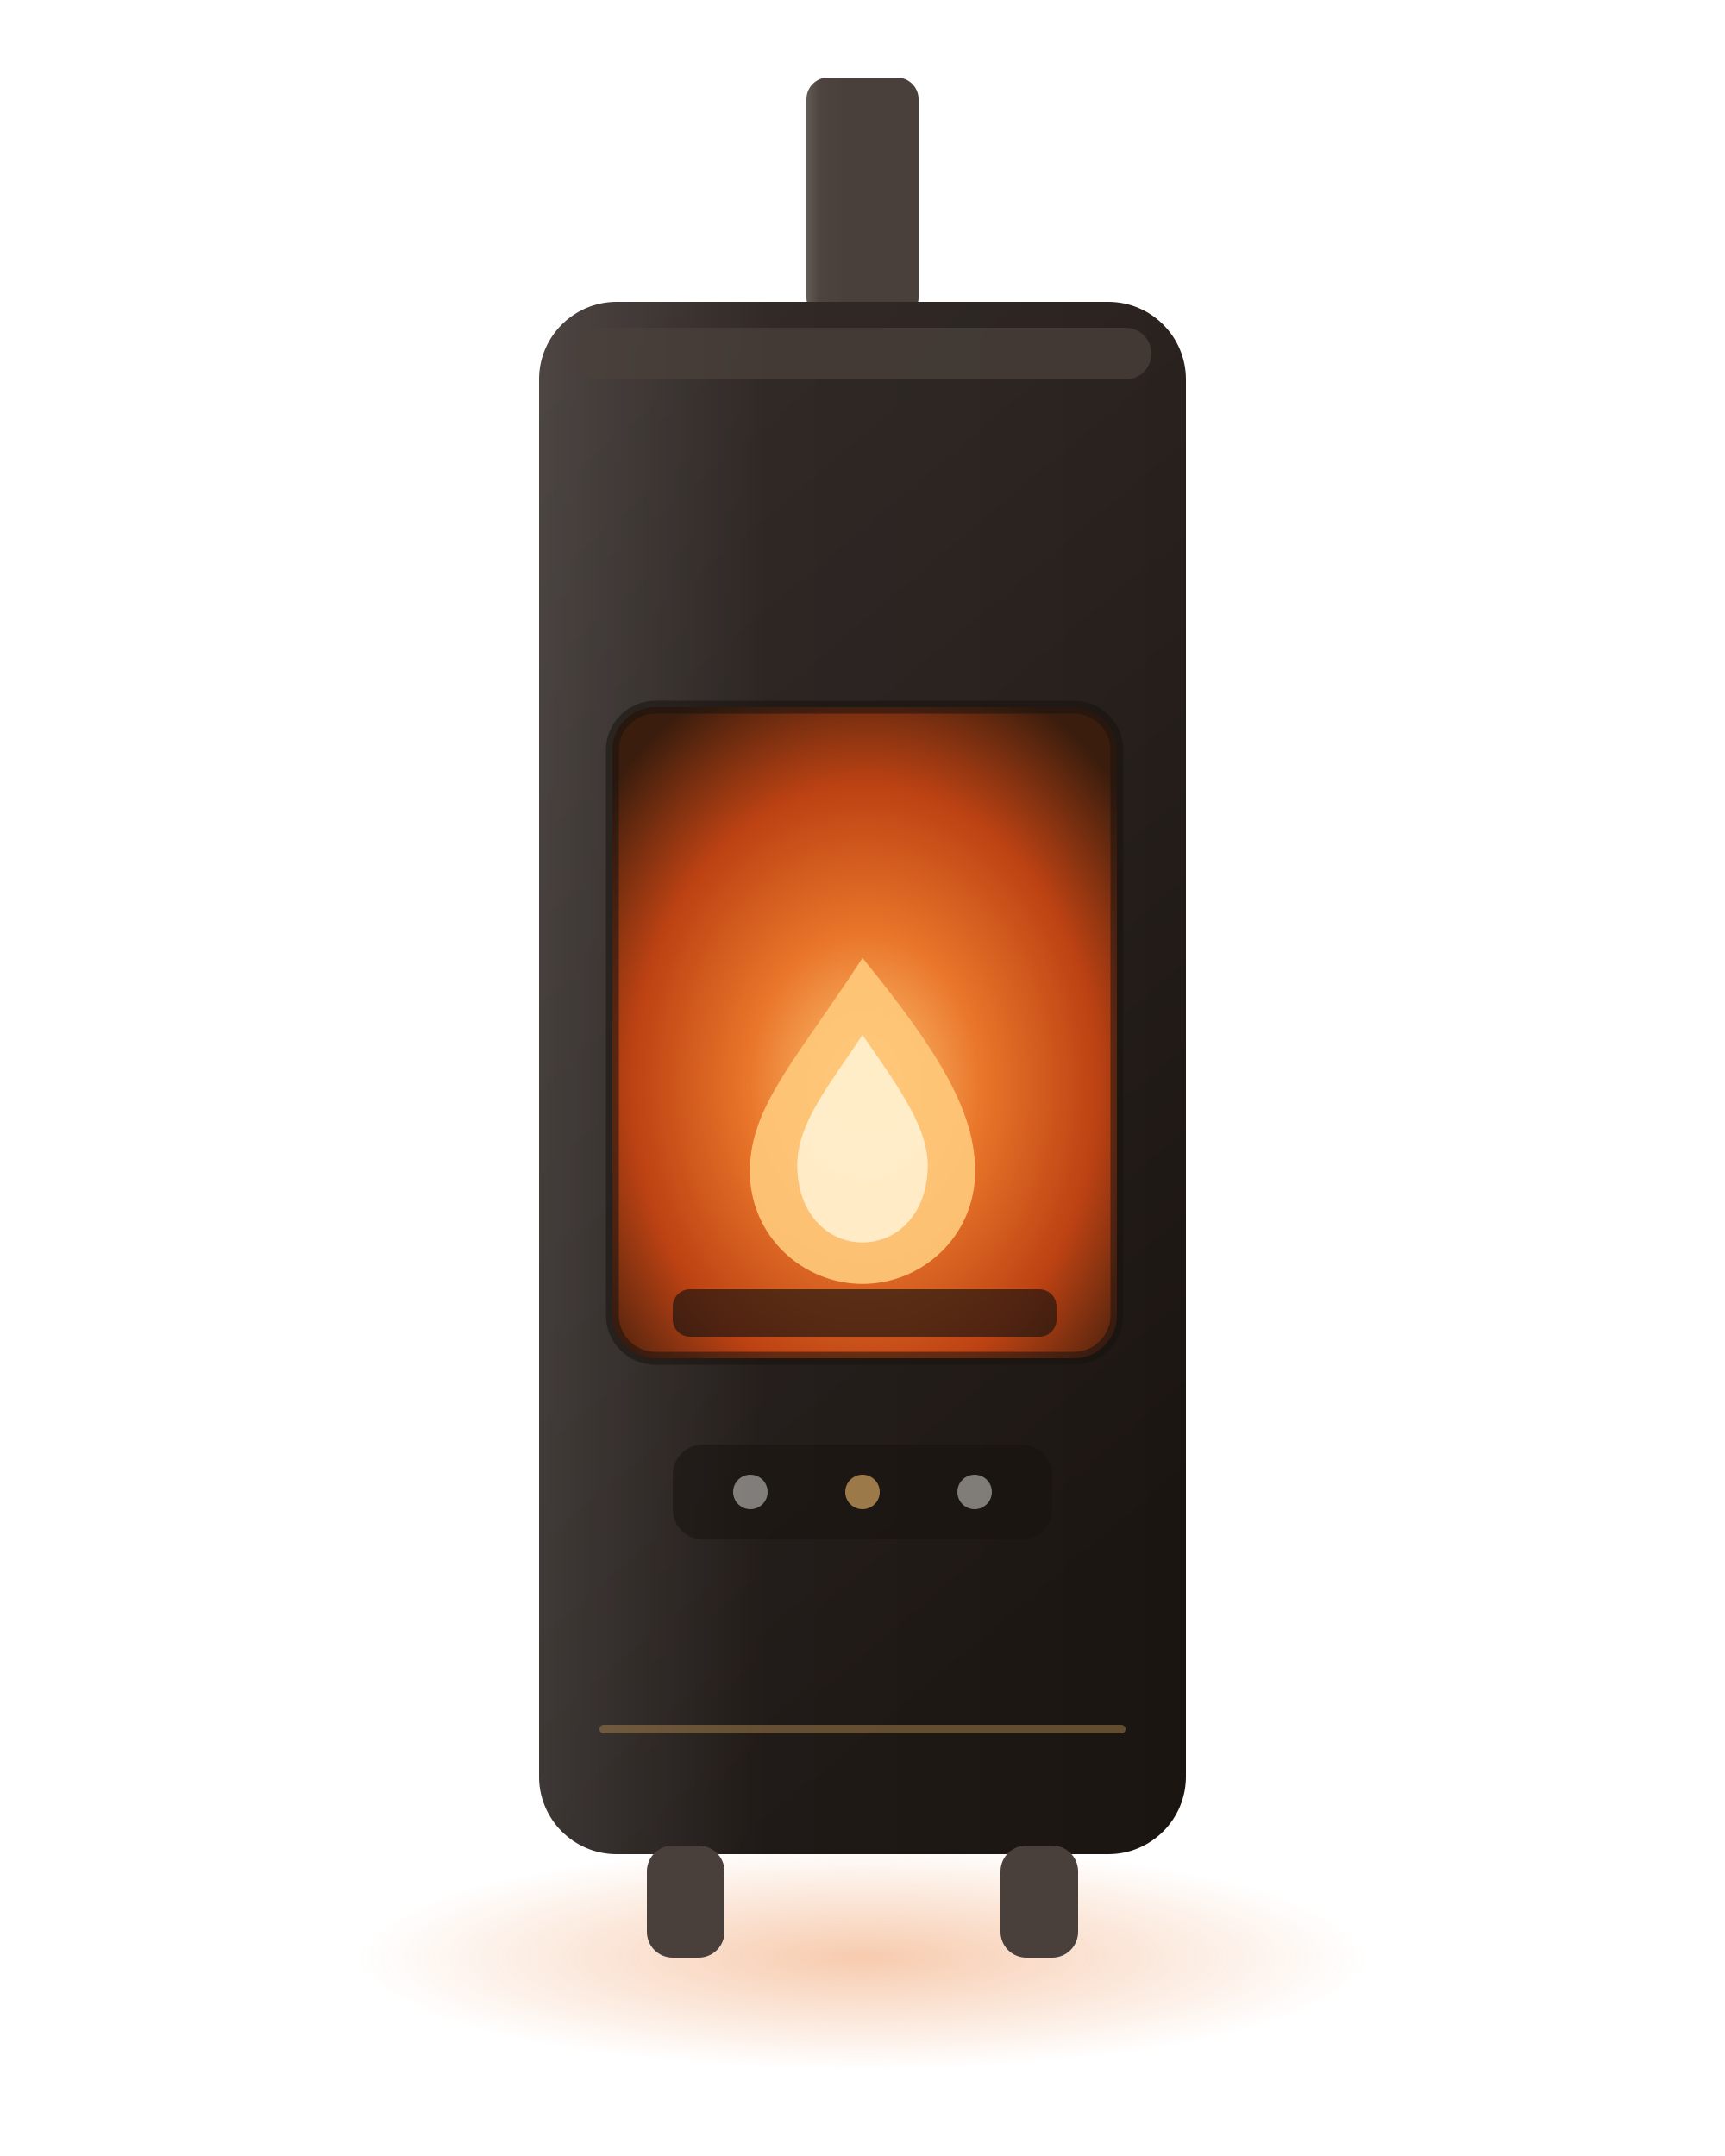
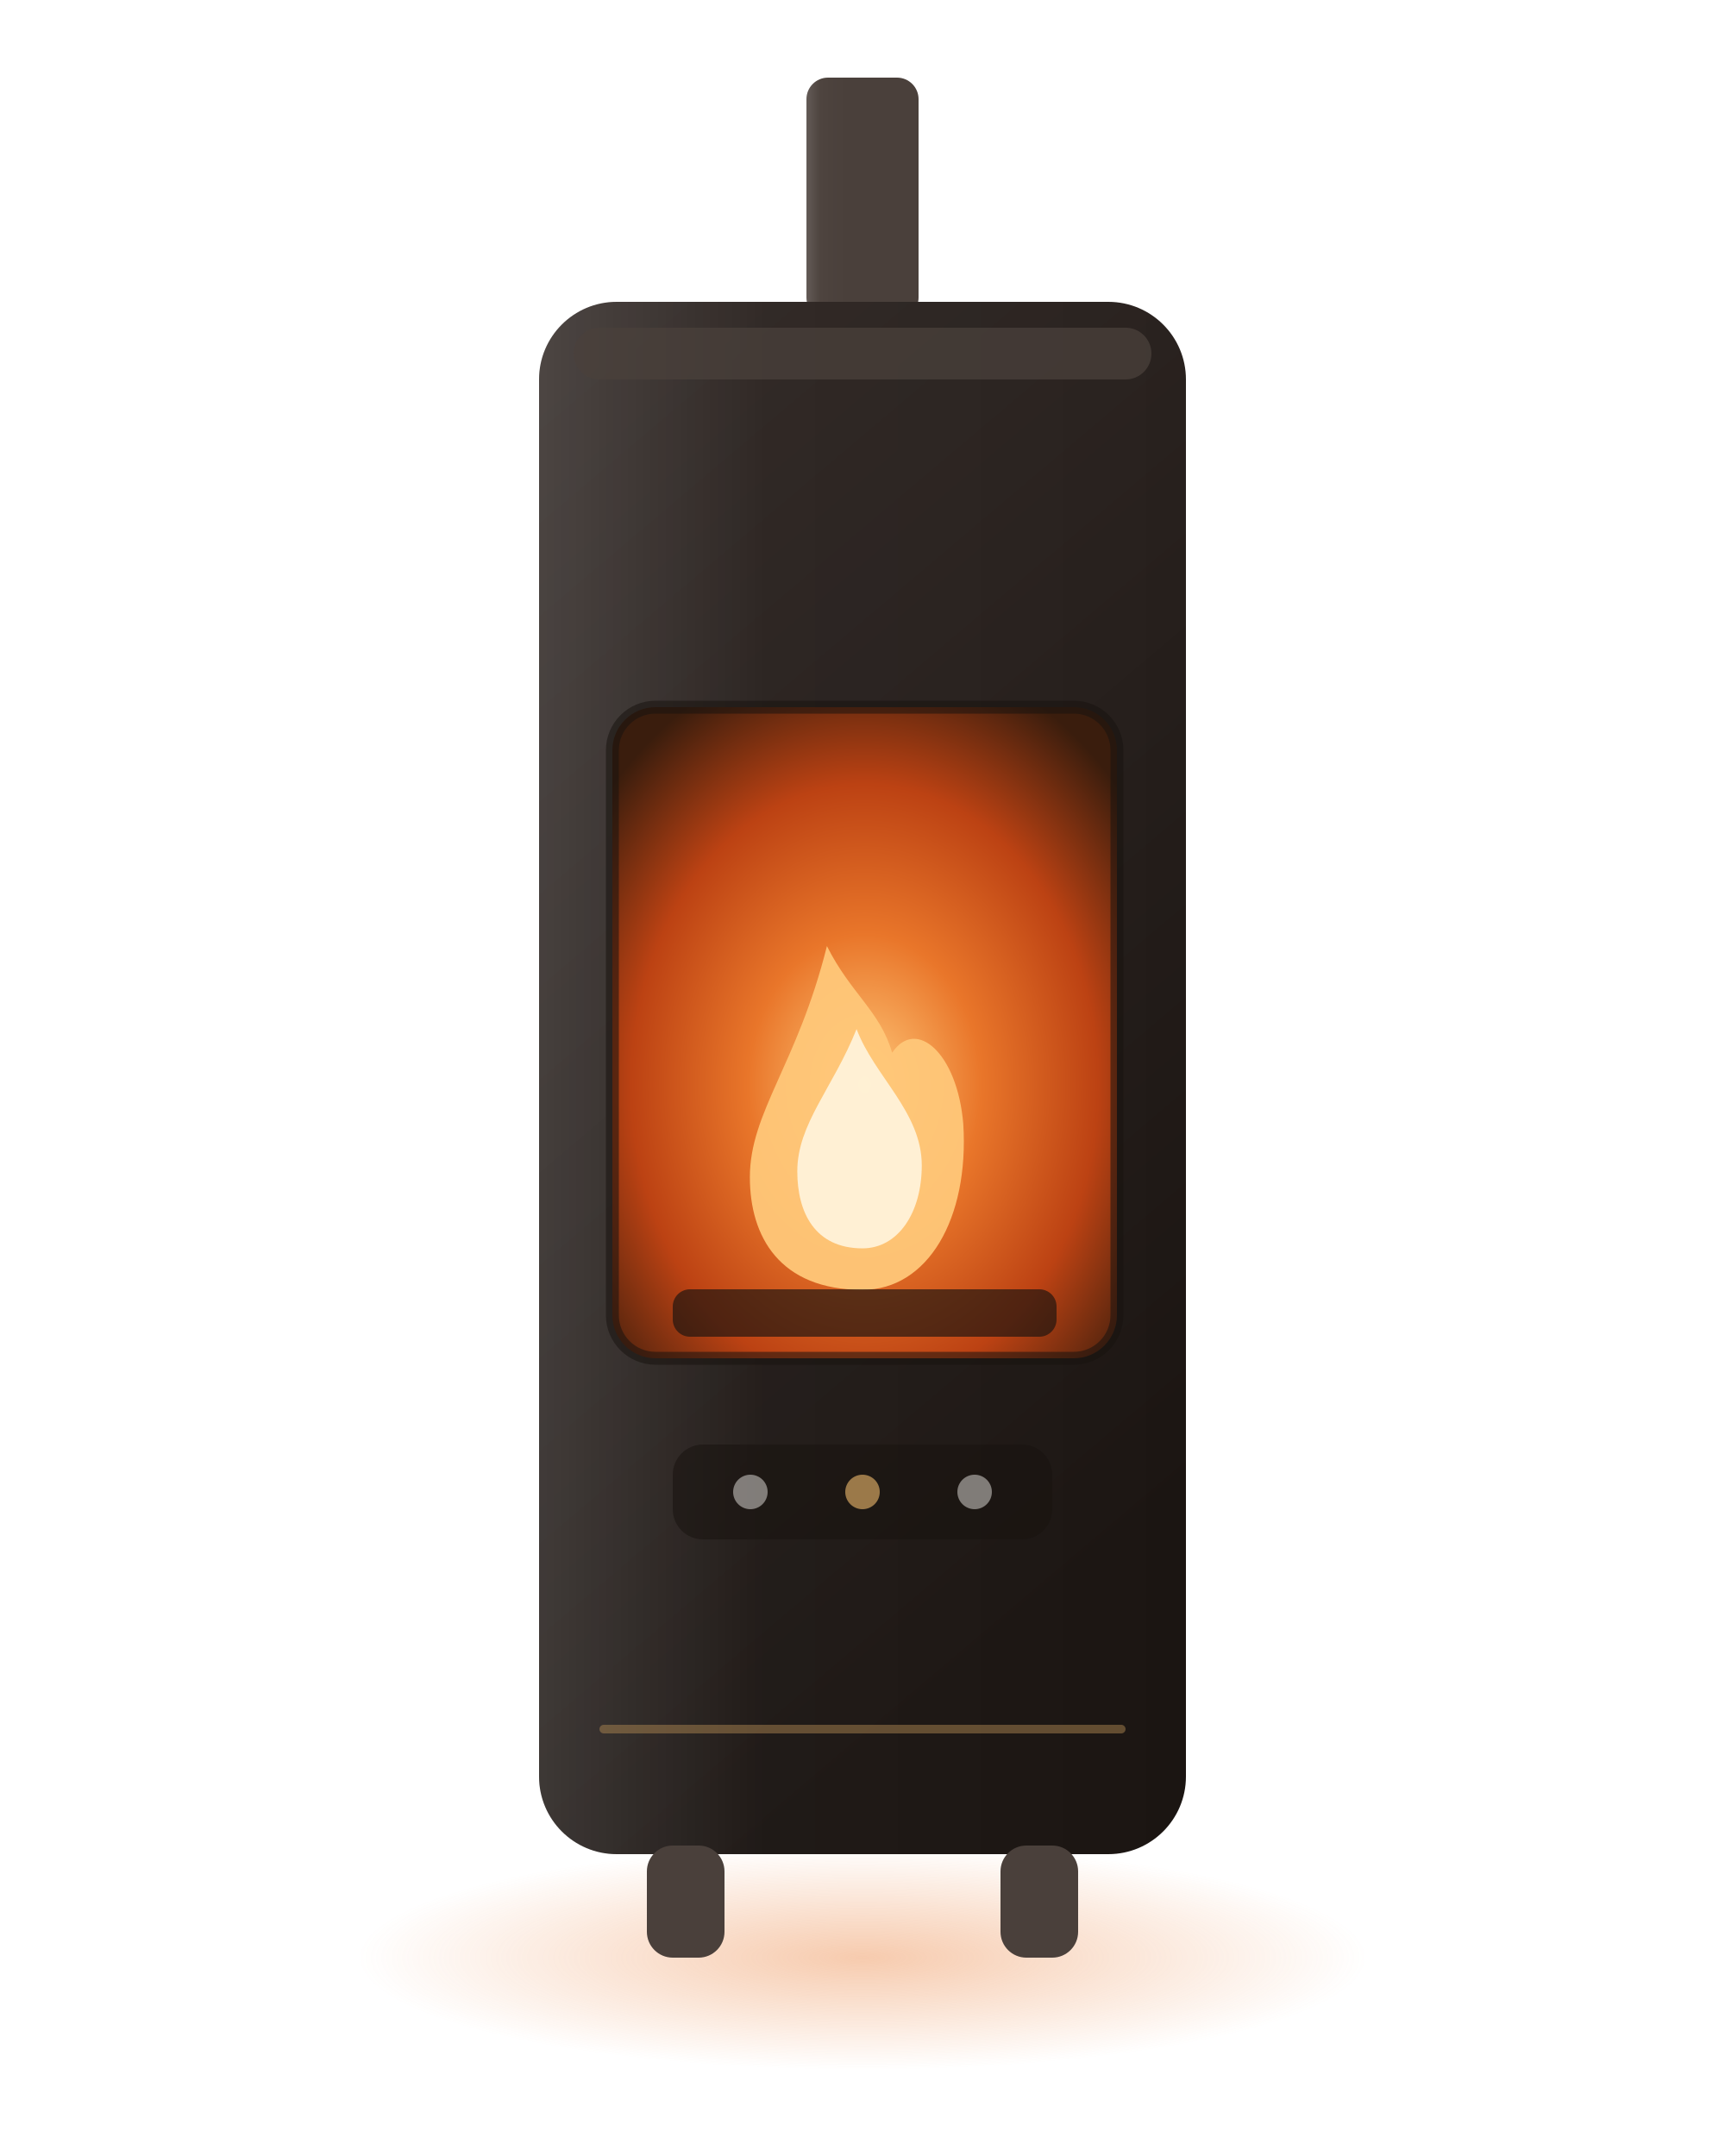
<svg xmlns="http://www.w3.org/2000/svg" viewBox="0 0 400 500" width="400" height="500" role="img" aria-hidden="true">
  <defs>
    <linearGradient id="bodystoveairslim" x1="0" y1="0" x2="0.35" y2="1">
      <stop offset="0" stop-color="#302825" />
      <stop offset="1" stop-color="#1b1512" />
    </linearGradient>
    <linearGradient id="sheenstoveairslim" x1="0" y1="0" x2="1" y2="0">
      <stop offset="0" stop-color="#ffffff" stop-opacity="0.14" />
      <stop offset="0.35" stop-color="#ffffff" stop-opacity="0.02" />
      <stop offset="1" stop-color="#ffffff" stop-opacity="0" />
    </linearGradient>
    <radialGradient id="glassstoveairslim" cx="50%" cy="58%" r="68%">
      <stop offset="0" stop-color="#ffc879" />
      <stop offset="0.34" stop-color="#e9762a" />
      <stop offset="0.68" stop-color="#bc4213" />
      <stop offset="1" stop-color="#3a1d0d" />
    </radialGradient>
    <radialGradient id="halostoveairslim" cx="50%" cy="50%" r="50%">
      <stop offset="0" stop-color="#e9762a" stop-opacity="0.38" />
      <stop offset="1" stop-color="#e9762a" stop-opacity="0" />
    </radialGradient>
  </defs>
  <ellipse cx="200.0" cy="454" rx="117" ry="26" fill="url(#halostoveairslim)" />
  <rect x="187" y="18" width="26" height="56" rx="5" fill="#4a403b" />
  <rect x="187" y="18" width="9" height="56" fill="url(#sheenstoveairslim)" />
  <rect x="125" y="70" width="150" height="360" rx="18" fill="url(#bodystoveairslim)" />
  <rect x="125" y="70" width="150" height="360" rx="18" fill="url(#sheenstoveairslim)" />
  <rect x="133" y="76" width="134" height="12" rx="6" fill="#4a403b" opacity="0.75" />
  <rect x="142" y="164" width="117" height="151" rx="10" fill="url(#glassstoveairslim)" />
  <rect x="142" y="164" width="117" height="151" rx="10" fill="none" stroke="#17120f" stroke-width="3" opacity="0.55" />
  <g transform="translate(200.0 263.392) scale(1.374545)">
-     <path d="M0 -30 C 13 -14 19 -4 19 6 C 19 17 10 25 0 25 C -10 25 -19 17 -19 6 C -19 -5 -11 -13 0 -30 Z" fill="#ffc879" opacity="0.92" />
-     <path d="M0 -17 C 7 -7 11 -1 11 5 C 11 13 6 18 0 18 C -6 18 -11 13 -11 5 C -11 -2 -6 -8 0 -17 Z" fill="#fff3d6" opacity="0.85" />
+     <path d="M0 26 C -14 26 -19 17 -19 7 C -19 -4 -11 -12 -6 -32              C -2 -24 3 -21 5 -14 C 9 -20 16 -14 17 -2              C 18 14 11 26 0 26 Z" fill="#ffc879" opacity="0.94" />
+     <path d="M0 19 C -8 19 -11 13 -11 6 C -11 -2 -5 -8 -1 -18              C 2 -10 10 -4 10 5 C 10 13 6 19 0 19 Z" fill="#fff6e0" opacity="0.88" />
  </g>
  <rect x="156" y="299" width="89" height="11" rx="4" fill="#17120f" opacity="0.65" />
  <rect x="156" y="335" width="88" height="22" rx="7" fill="#17120f" opacity="0.55" />
  <circle cx="174" cy="346" r="4" fill="#fbf8f4" opacity="0.45" />
  <circle cx="200" cy="346" r="4" fill="#a9844f" opacity="0.9" />
  <circle cx="226" cy="346" r="4" fill="#fbf8f4" opacity="0.45" />
  <rect x="139" y="400" width="122" height="2" rx="1" fill="#a9844f" opacity="0.5" />
  <rect x="150" y="428" width="18" height="26" rx="6" fill="#4a403b" />
  <rect x="232" y="428" width="18" height="26" rx="6" fill="#4a403b" />
</svg>
